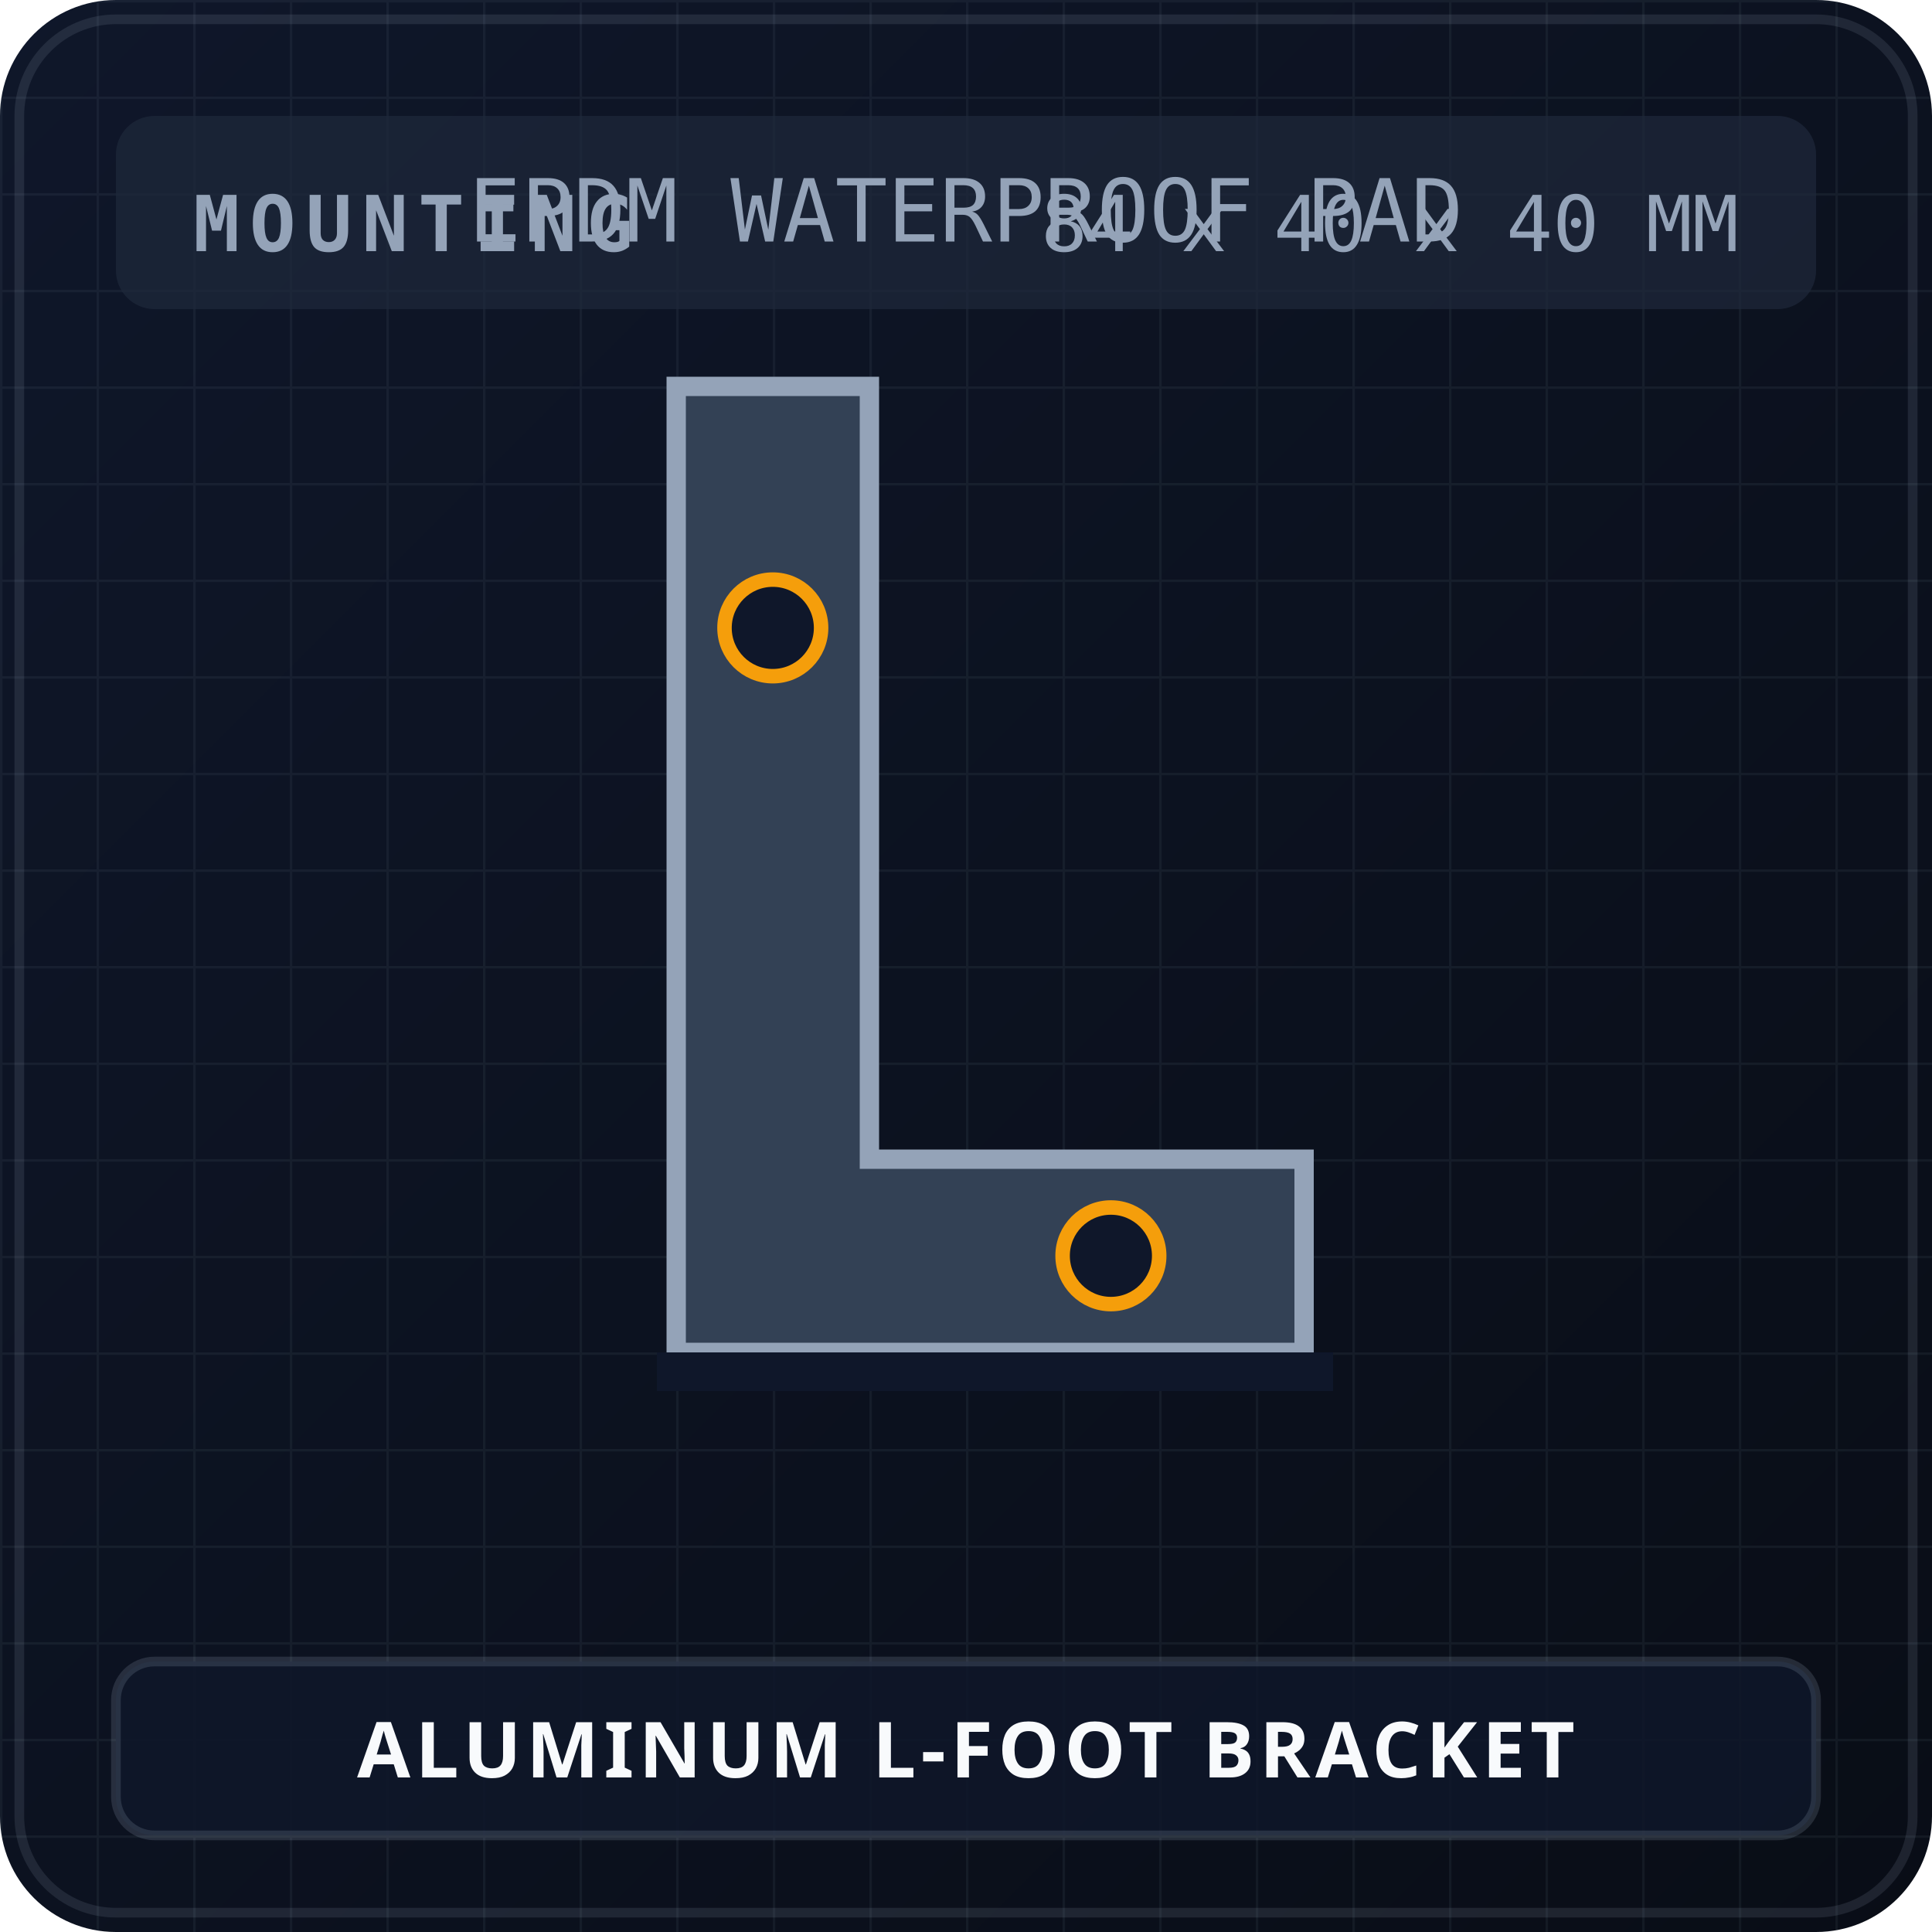
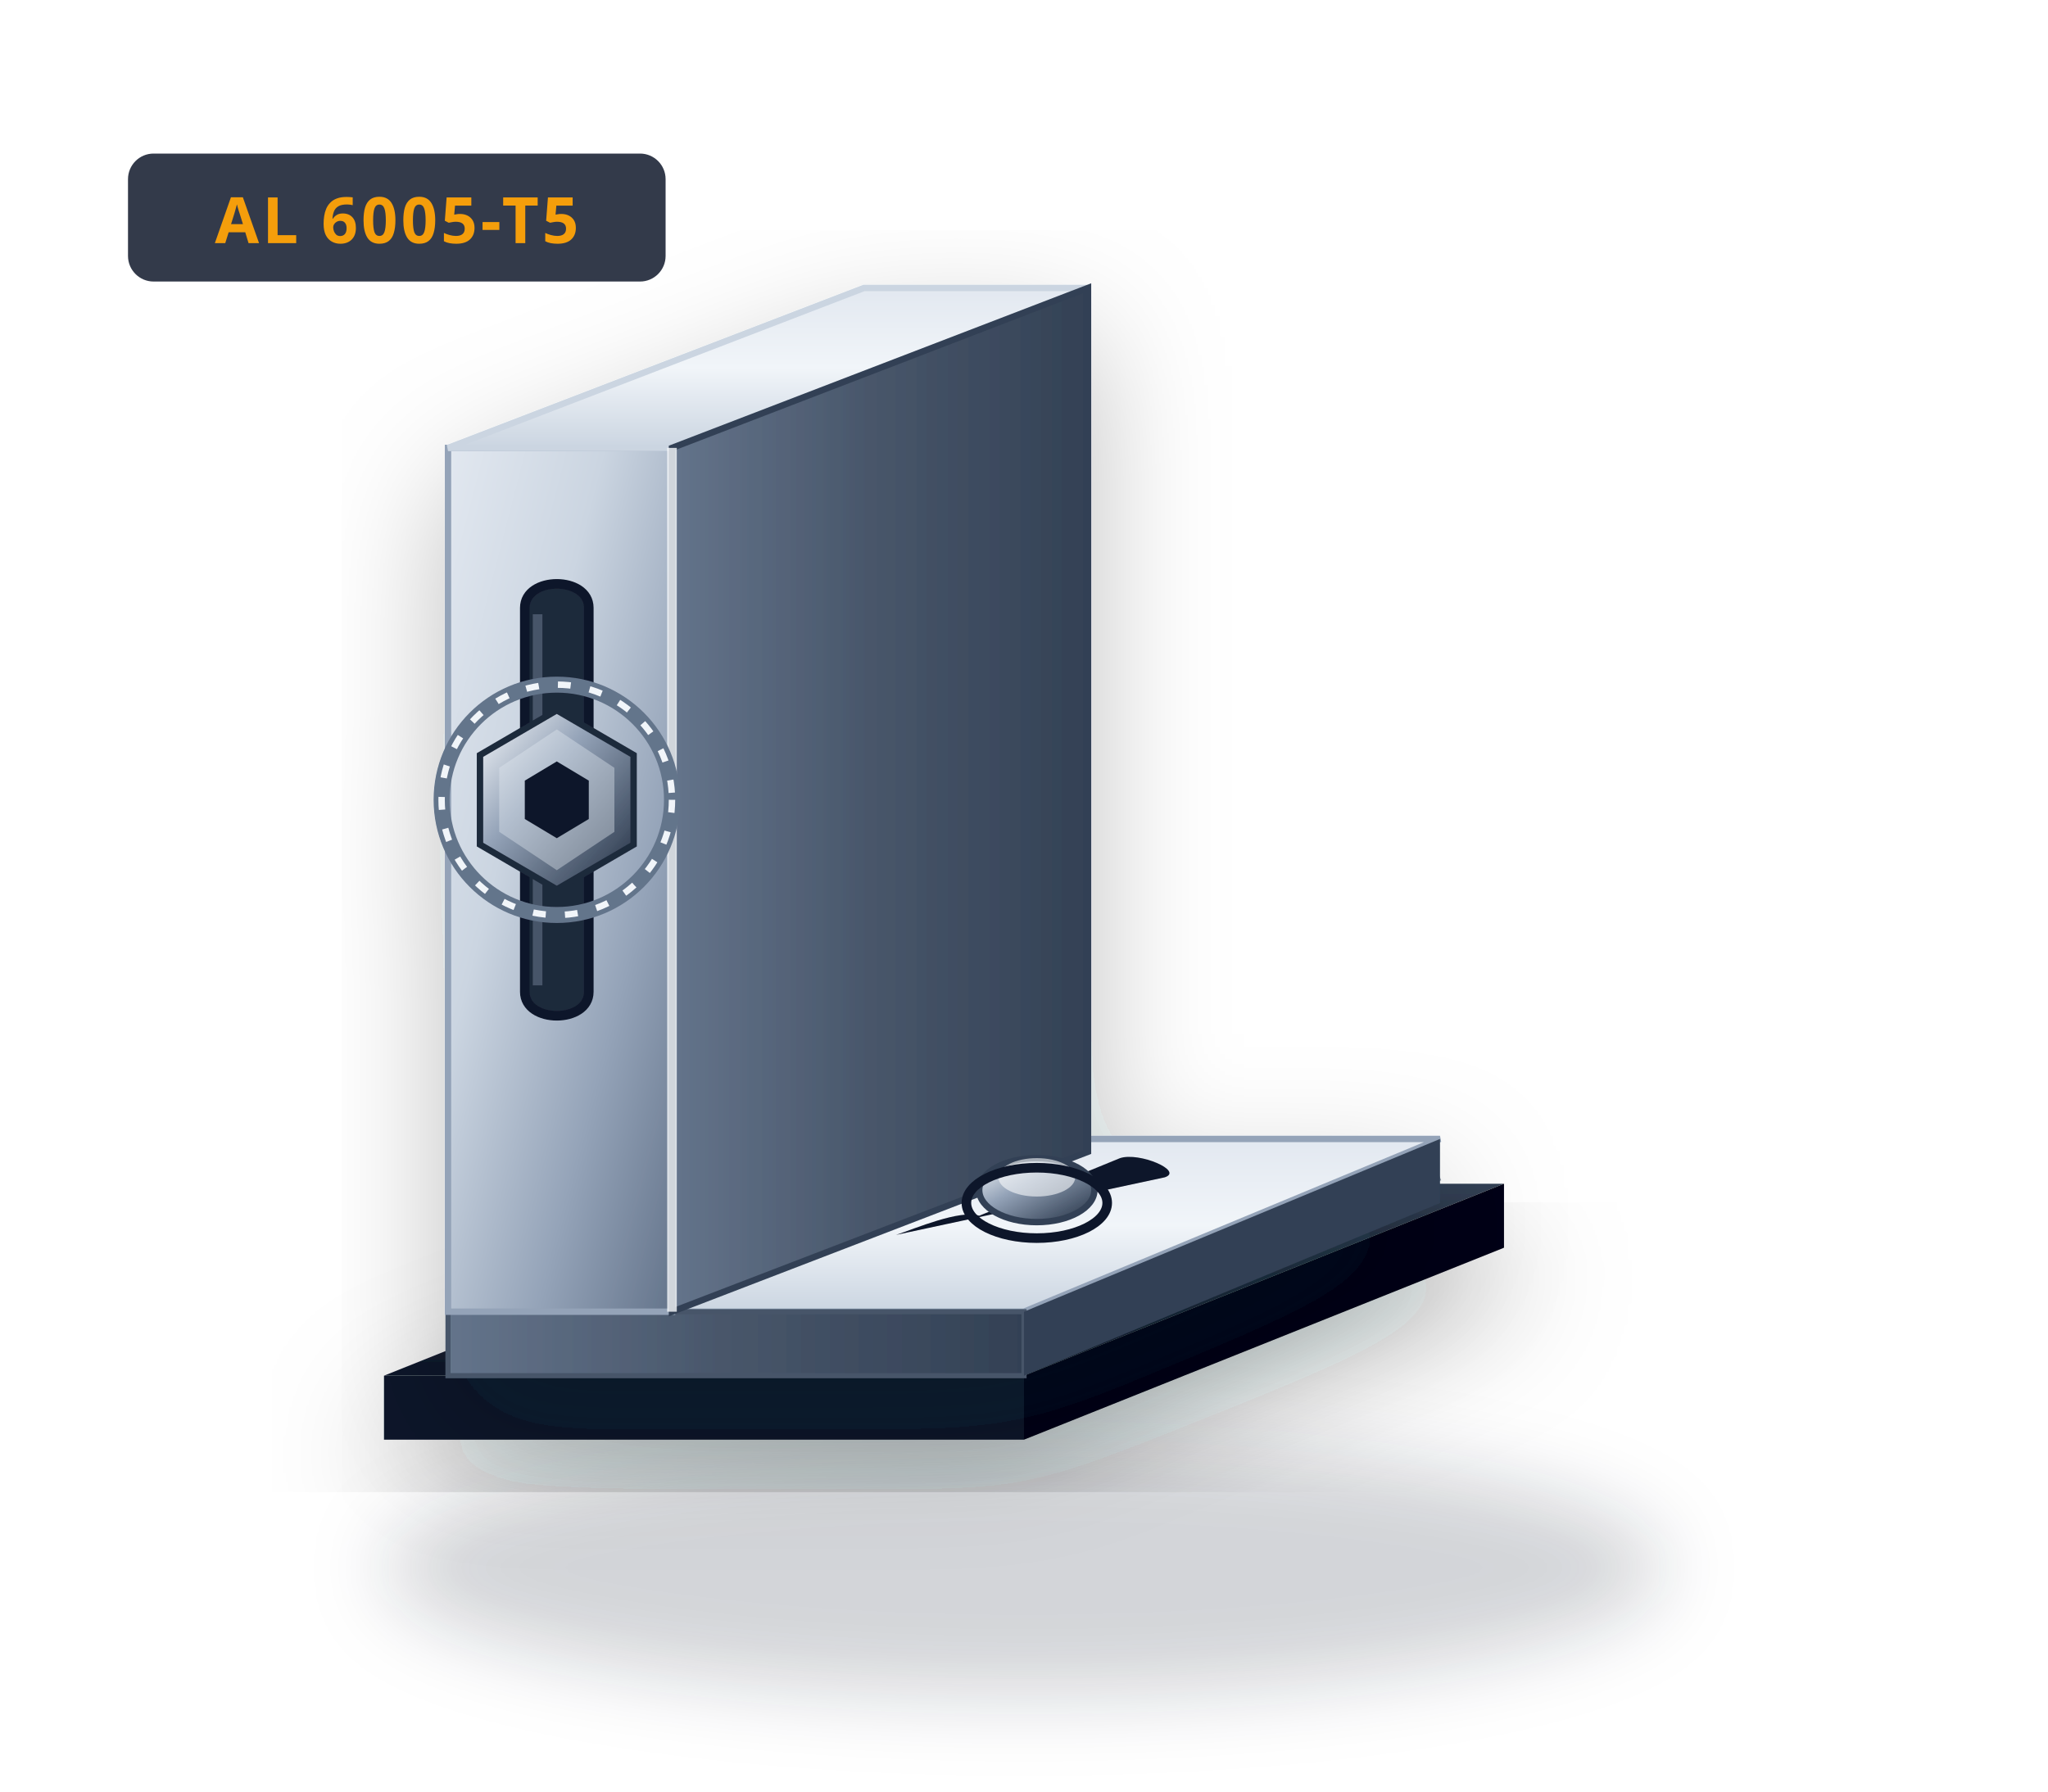
- <svg xmlns="http://www.w3.org/2000/svg" viewBox="0 0 200 200" width="200" height="200">
+ <svg xmlns="http://www.w3.org/2000/svg" viewBox="0 0 320 280" width="100%" height="100%" fill="none">
  <defs>
-     <linearGradient id="bgGrad" x1="0%" y1="0%" x2="100%" y2="100%">
-       <stop offset="0%" stop-color="#0F172A" />
-       <stop offset="100%" stop-color="#090D16" />
+     <linearGradient id="alFace" x1="0%" y1="0%" x2="100%" y2="100%">
+       <stop offset="0%" stop-color="#E2E8F0" />
+       <stop offset="35%" stop-color="#CBD5E1" />
+       <stop offset="70%" stop-color="#94A3B8" />
+       <stop offset="100%" stop-color="#64748B" />
    </linearGradient>
-     <pattern id="grid" width="10" height="10" patternUnits="userSpaceOnUse">
-       <path d="M 10 0 L 0 0 0 10" fill="none" stroke="rgba(148, 163, 184, 0.08)" stroke-width="0.5" />
-     </pattern>
+     <linearGradient id="alTop" x1="0%" y1="100%" x2="0%" y2="0%">
+       <stop offset="0%" stop-color="#CBD5E1" />
+       <stop offset="50%" stop-color="#F1F5F9" />
+       <stop offset="100%" stop-color="#E2E8F0" />
+     </linearGradient>
+     <linearGradient id="alSide" x1="0%" y1="0%" x2="100%" y2="0%">
+       <stop offset="0%" stop-color="#64748B" />
+       <stop offset="50%" stop-color="#475569" />
+       <stop offset="100%" stop-color="#334155" />
+     </linearGradient>
+     <linearGradient id="steelBolt" x1="0%" y1="0%" x2="100%" y2="100%">
+       <stop offset="0%" stop-color="#F8FAFC" />
+       <stop offset="40%" stop-color="#94A3B8" />
+       <stop offset="80%" stop-color="#475569" />
+       <stop offset="100%" stop-color="#1E293B" />
+     </linearGradient>
+     <linearGradient id="epdmPad" x1="0%" y1="0%" x2="0%" y2="100%">
+       <stop offset="0%" stop-color="#334155" />
+       <stop offset="50%" stop-color="#1E293B" />
+       <stop offset="100%" stop-color="#0F172A" />
+     </linearGradient>
+     <filter id="shadow" x="-10%" y="-10%" width="130%" height="130%">
+       <feDropShadow dx="0" dy="8" stdDeviation="10" flood-color="#0F172A" flood-opacity="0.25" />
+     </filter>
  </defs>
-   <rect width="200" height="200" rx="12" fill="url(#bgGrad)" />
-   <rect width="200" height="200" rx="12" fill="url(#grid)" />
-   <rect x="2" y="2" width="196" height="196" rx="10" fill="none" stroke="rgba(148, 163, 184, 0.15)" stroke-width="1" />
-   <rect x="12" y="12" width="176" height="20" rx="4" fill="rgba(30, 41, 59, 0.7)" />
-   <text x="20" y="26" fill="#94A3B8" font-size="8" font-weight="700" font-family="monospace" letter-spacing="1">MOUNTING</text>
-   <text x="180" y="26" text-anchor="end" fill="#94A3B8" font-size="8" font-family="monospace">84 x 40 x 40 MM</text>
-   <g transform="translate(0, 0)">
-     <path d="M70 40 L90 40 L90 120 L135 120 L135 140 L70 140 Z" fill="#334155" stroke="#94A3B8" stroke-width="2" />
-     <circle cx="80" cy="65" r="5" fill="#0F172A" stroke="#F59E0B" stroke-width="1.5" />
-     <circle cx="115" cy="130" r="5" fill="#0F172A" stroke="#F59E0B" stroke-width="1.5" />
-     <rect x="68" y="140" width="70" height="4" fill="#0F172A" />
-     <text x="100" y="25" text-anchor="middle" fill="#94A3B8" font-size="9" font-family="monospace">EPDM WATERPROOF PAD</text>
+   <ellipse cx="160" cy="245" rx="100" ry="20" fill="#0F172A" opacity="0.18" filter="blur(6px)" />
+   <g filter="url(#shadow)">
+     <path d="M 60 215 L 160 215 L 235 185 L 135 185 Z" fill="url(#epdmPad)" />
+     <path d="M 60 215 L 60 225 L 160 225 L 160 215 Z" fill="#0F172A" />
+     <path d="M 160 225 L 235 195 L 235 185 L 160 215 Z" fill="#020617" />
+     <path d="M 70 212 L 155 212 L 225 184" stroke="#475569" stroke-width="1" opacity="0.6" />
+     <path d="M 75 217 L 158 217" stroke="#0F172A" stroke-width="1.5" />
  </g>
-   <rect x="12" y="172" width="176" height="18" rx="4" fill="rgba(15, 23, 42, 0.85)" stroke="rgba(148, 163, 184, 0.2)" stroke-width="1" />
-   <text x="100" y="184" text-anchor="middle" fill="#F8FAFC" font-size="8" font-weight="600" font-family="system-ui, sans-serif" letter-spacing="0.5">ALUMINUM L-FOOT BRACKET</text>
+   <g filter="url(#shadow)">
+     <path d="M 70 205 L 160 205 L 225 178 L 135 178 Z" fill="url(#alTop)" stroke="#94A3B8" stroke-width="1" />
+     <path d="M 70 205 L 70 215 L 160 215 L 160 205 Z" fill="url(#alSide)" stroke="#475569" stroke-width="0.8" />
+     <path d="M 160 215 L 225 188 L 225 178 L 160 205 Z" fill="#334155" />
+     <path d="M 70 70 L 105 70 L 105 205 L 70 205 Z" fill="url(#alFace)" stroke="#94A3B8" stroke-width="1" />
+     <path d="M 70 70 L 135 45 L 170 45 L 105 70 Z" fill="url(#alTop)" stroke="#CBD5E1" stroke-width="1" />
+     <path d="M 105 70 L 170 45 L 170 180 L 105 205 Z" fill="url(#alSide)" stroke="#334155" stroke-width="1" />
+     <path d="M 105 70 L 105 205" stroke="#F8FAFC" stroke-width="1.5" opacity="0.8" />
+     <path d="M 82 95 C 82 90, 92 90, 92 95 L 92 155 C 92 160, 82 160, 82 155 Z" fill="#1E293B" stroke="#0F172A" stroke-width="1.5" />
+     <path d="M 84 96 L 84 154" stroke="#475569" stroke-width="1.5" />
+     <path d="M 140 193 C 143 192, 150 189, 153 190 L 175 181 C 178 180, 185 183, 182 184 Z" fill="#0F172A" />
+     <g transform="translate(87, 125)">
+       <polygon points="0,-14 12,-7 12,7 0,14 -12,7 -12,-7" fill="url(#steelBolt)" stroke="#1E293B" stroke-width="1" />
+       <polygon points="0,-11 9,-5 9,5 0,11 -9,5 -9,-5" fill="#E2E8F0" opacity="0.4" />
+       <circle cx="0" cy="0" r="18" fill="none" stroke="#64748B" stroke-width="2.5" />
+       <circle cx="0" cy="0" r="18" fill="none" stroke="#F1F5F9" stroke-width="1" stroke-dasharray="2 3" />
+       <polygon points="0,-6 5,-3 5,3 0,6 -5,3 -5,-3" fill="#0F172A" />
+     </g>
+     <g transform="translate(162, 186)">
+       <ellipse cx="0" cy="0" rx="9" ry="5" fill="url(#steelBolt)" stroke="#334155" stroke-width="1" />
+       <ellipse cx="0" cy="-2" rx="6" ry="3" fill="#F8FAFC" opacity="0.6" />
+       <ellipse cx="0" cy="2" rx="11" ry="5.5" fill="none" stroke="#0F172A" stroke-width="1.5" />
+     </g>
+   </g>
+   <g transform="translate(20, 24)">
+     <rect x="0" y="0" width="84" height="20" rx="4" fill="#0F172A" opacity="0.85" />
+     <text x="42" y="14" fill="#F59E0B" font-family="system-ui, sans-serif" font-size="10" font-weight="700" text-anchor="middle" letter-spacing="0.5">AL 6005-T5</text>
+   </g>
</svg>
